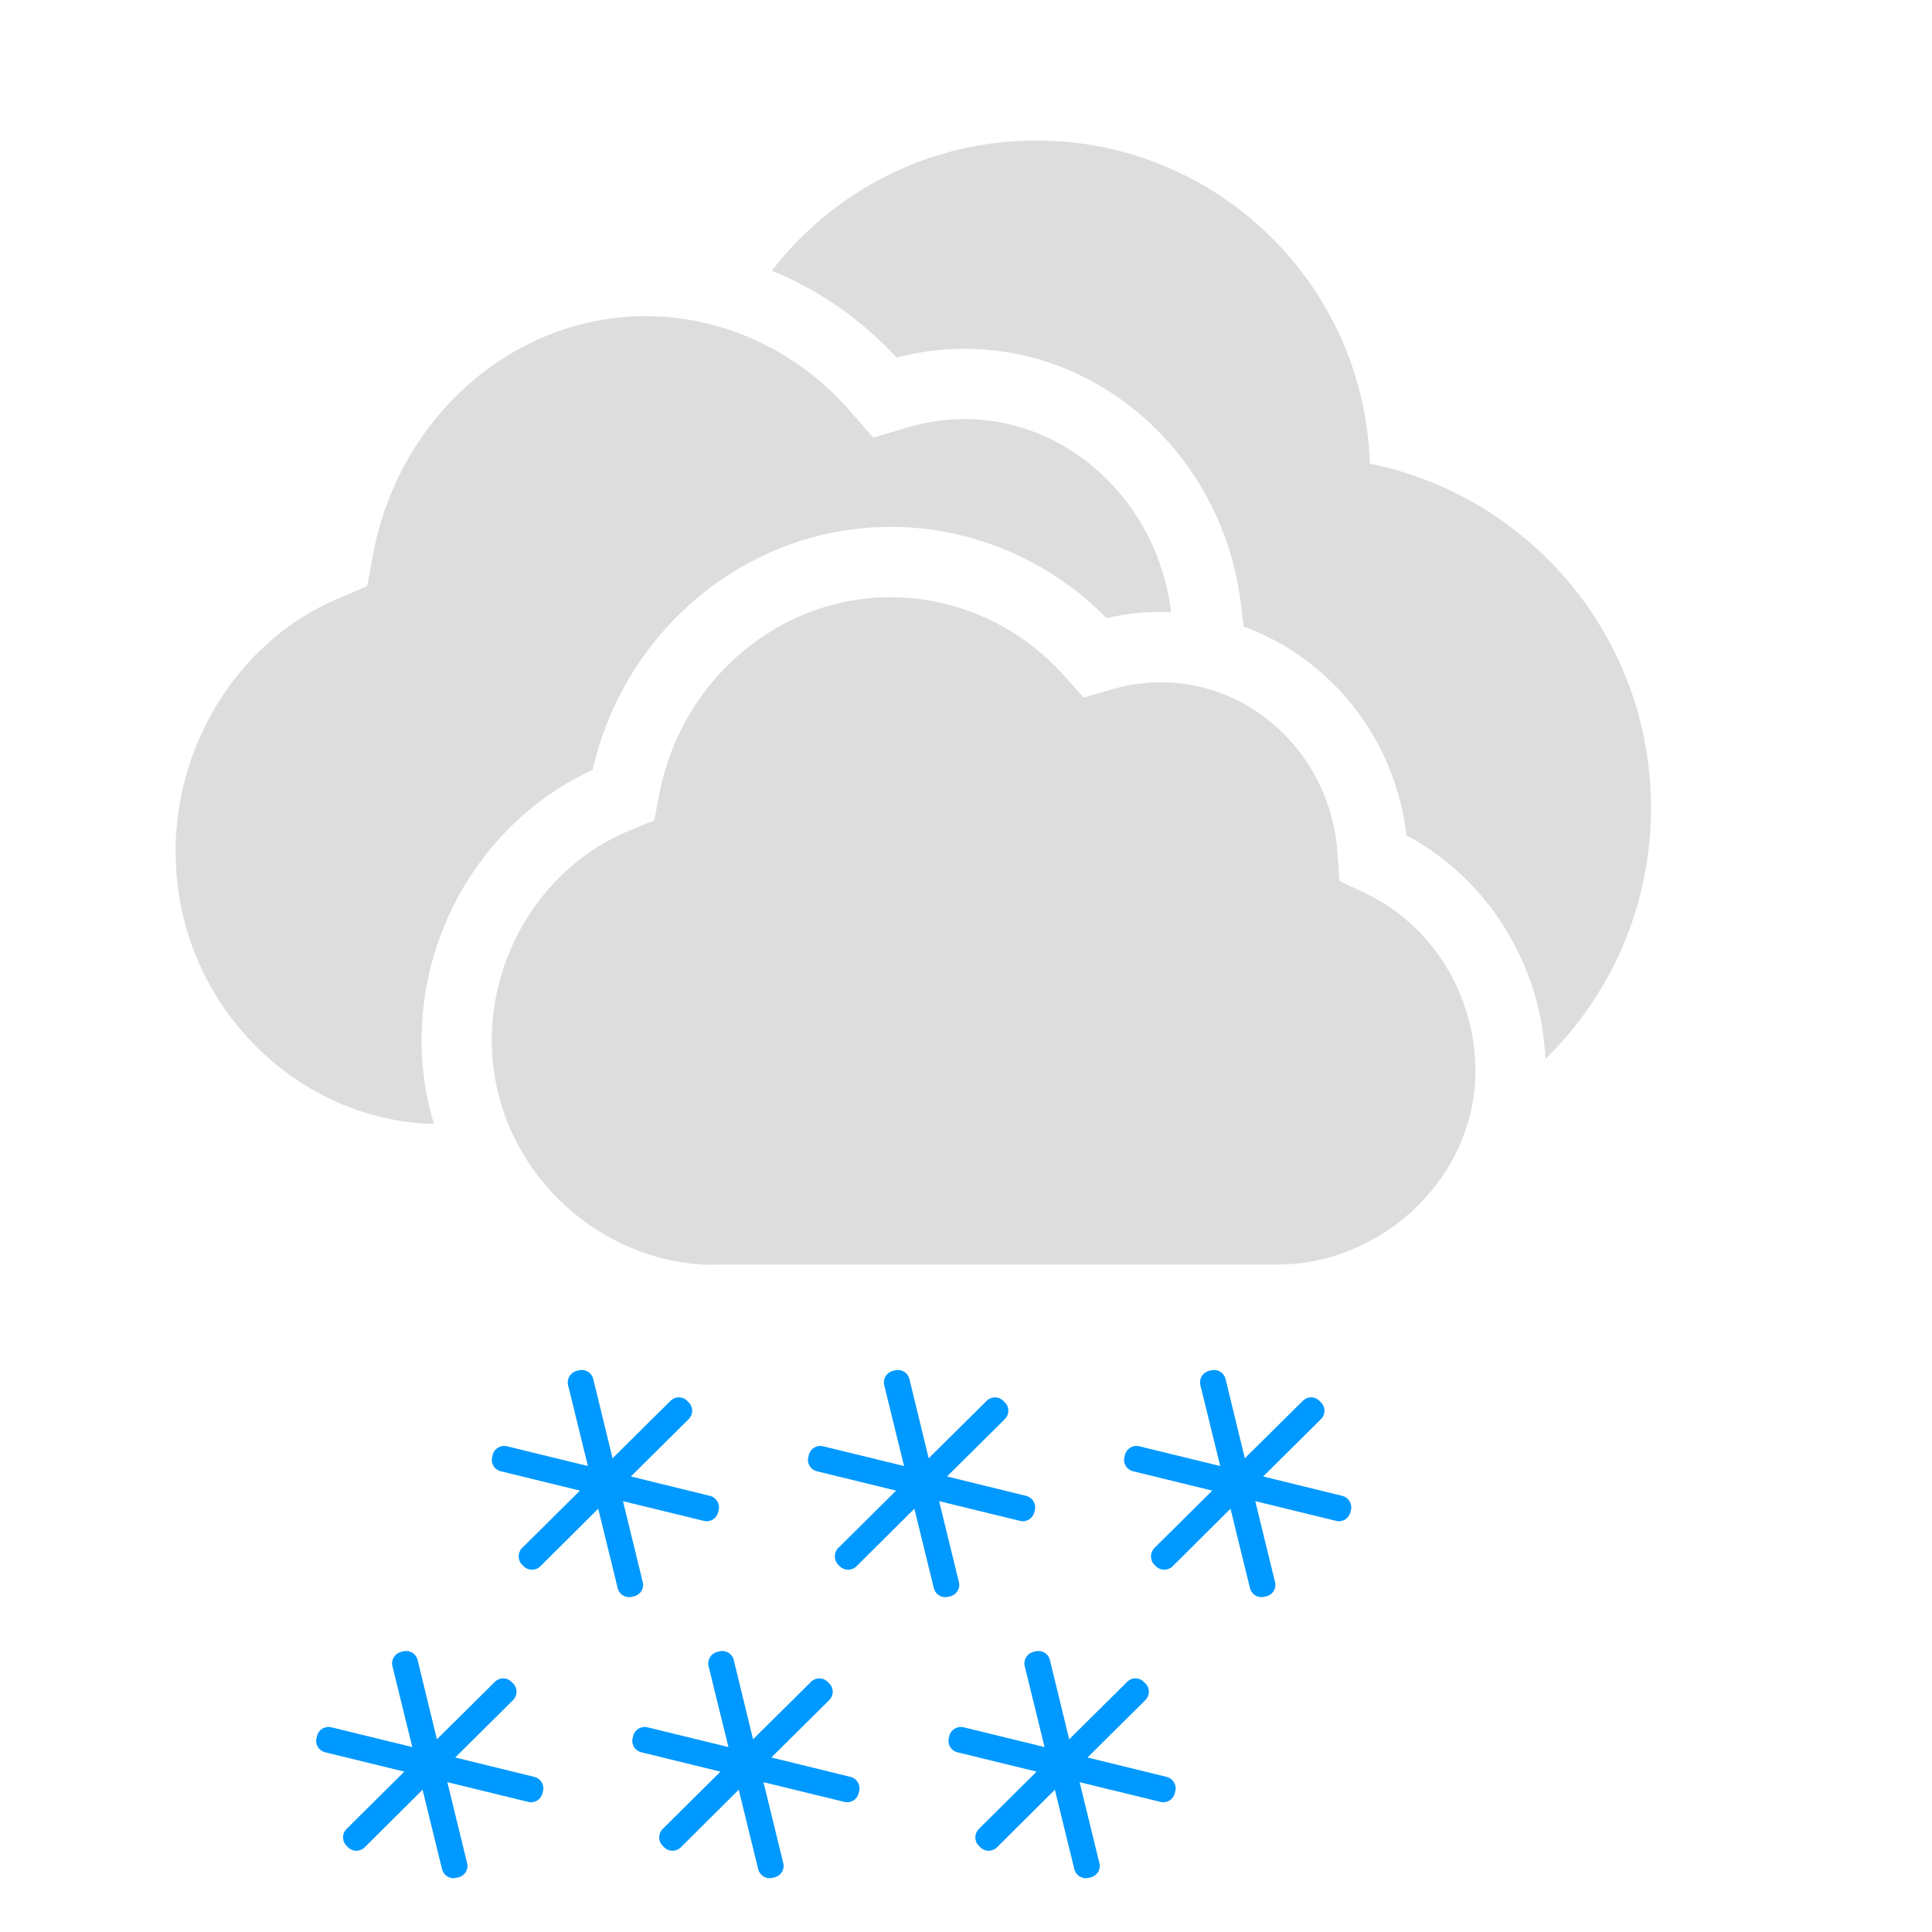
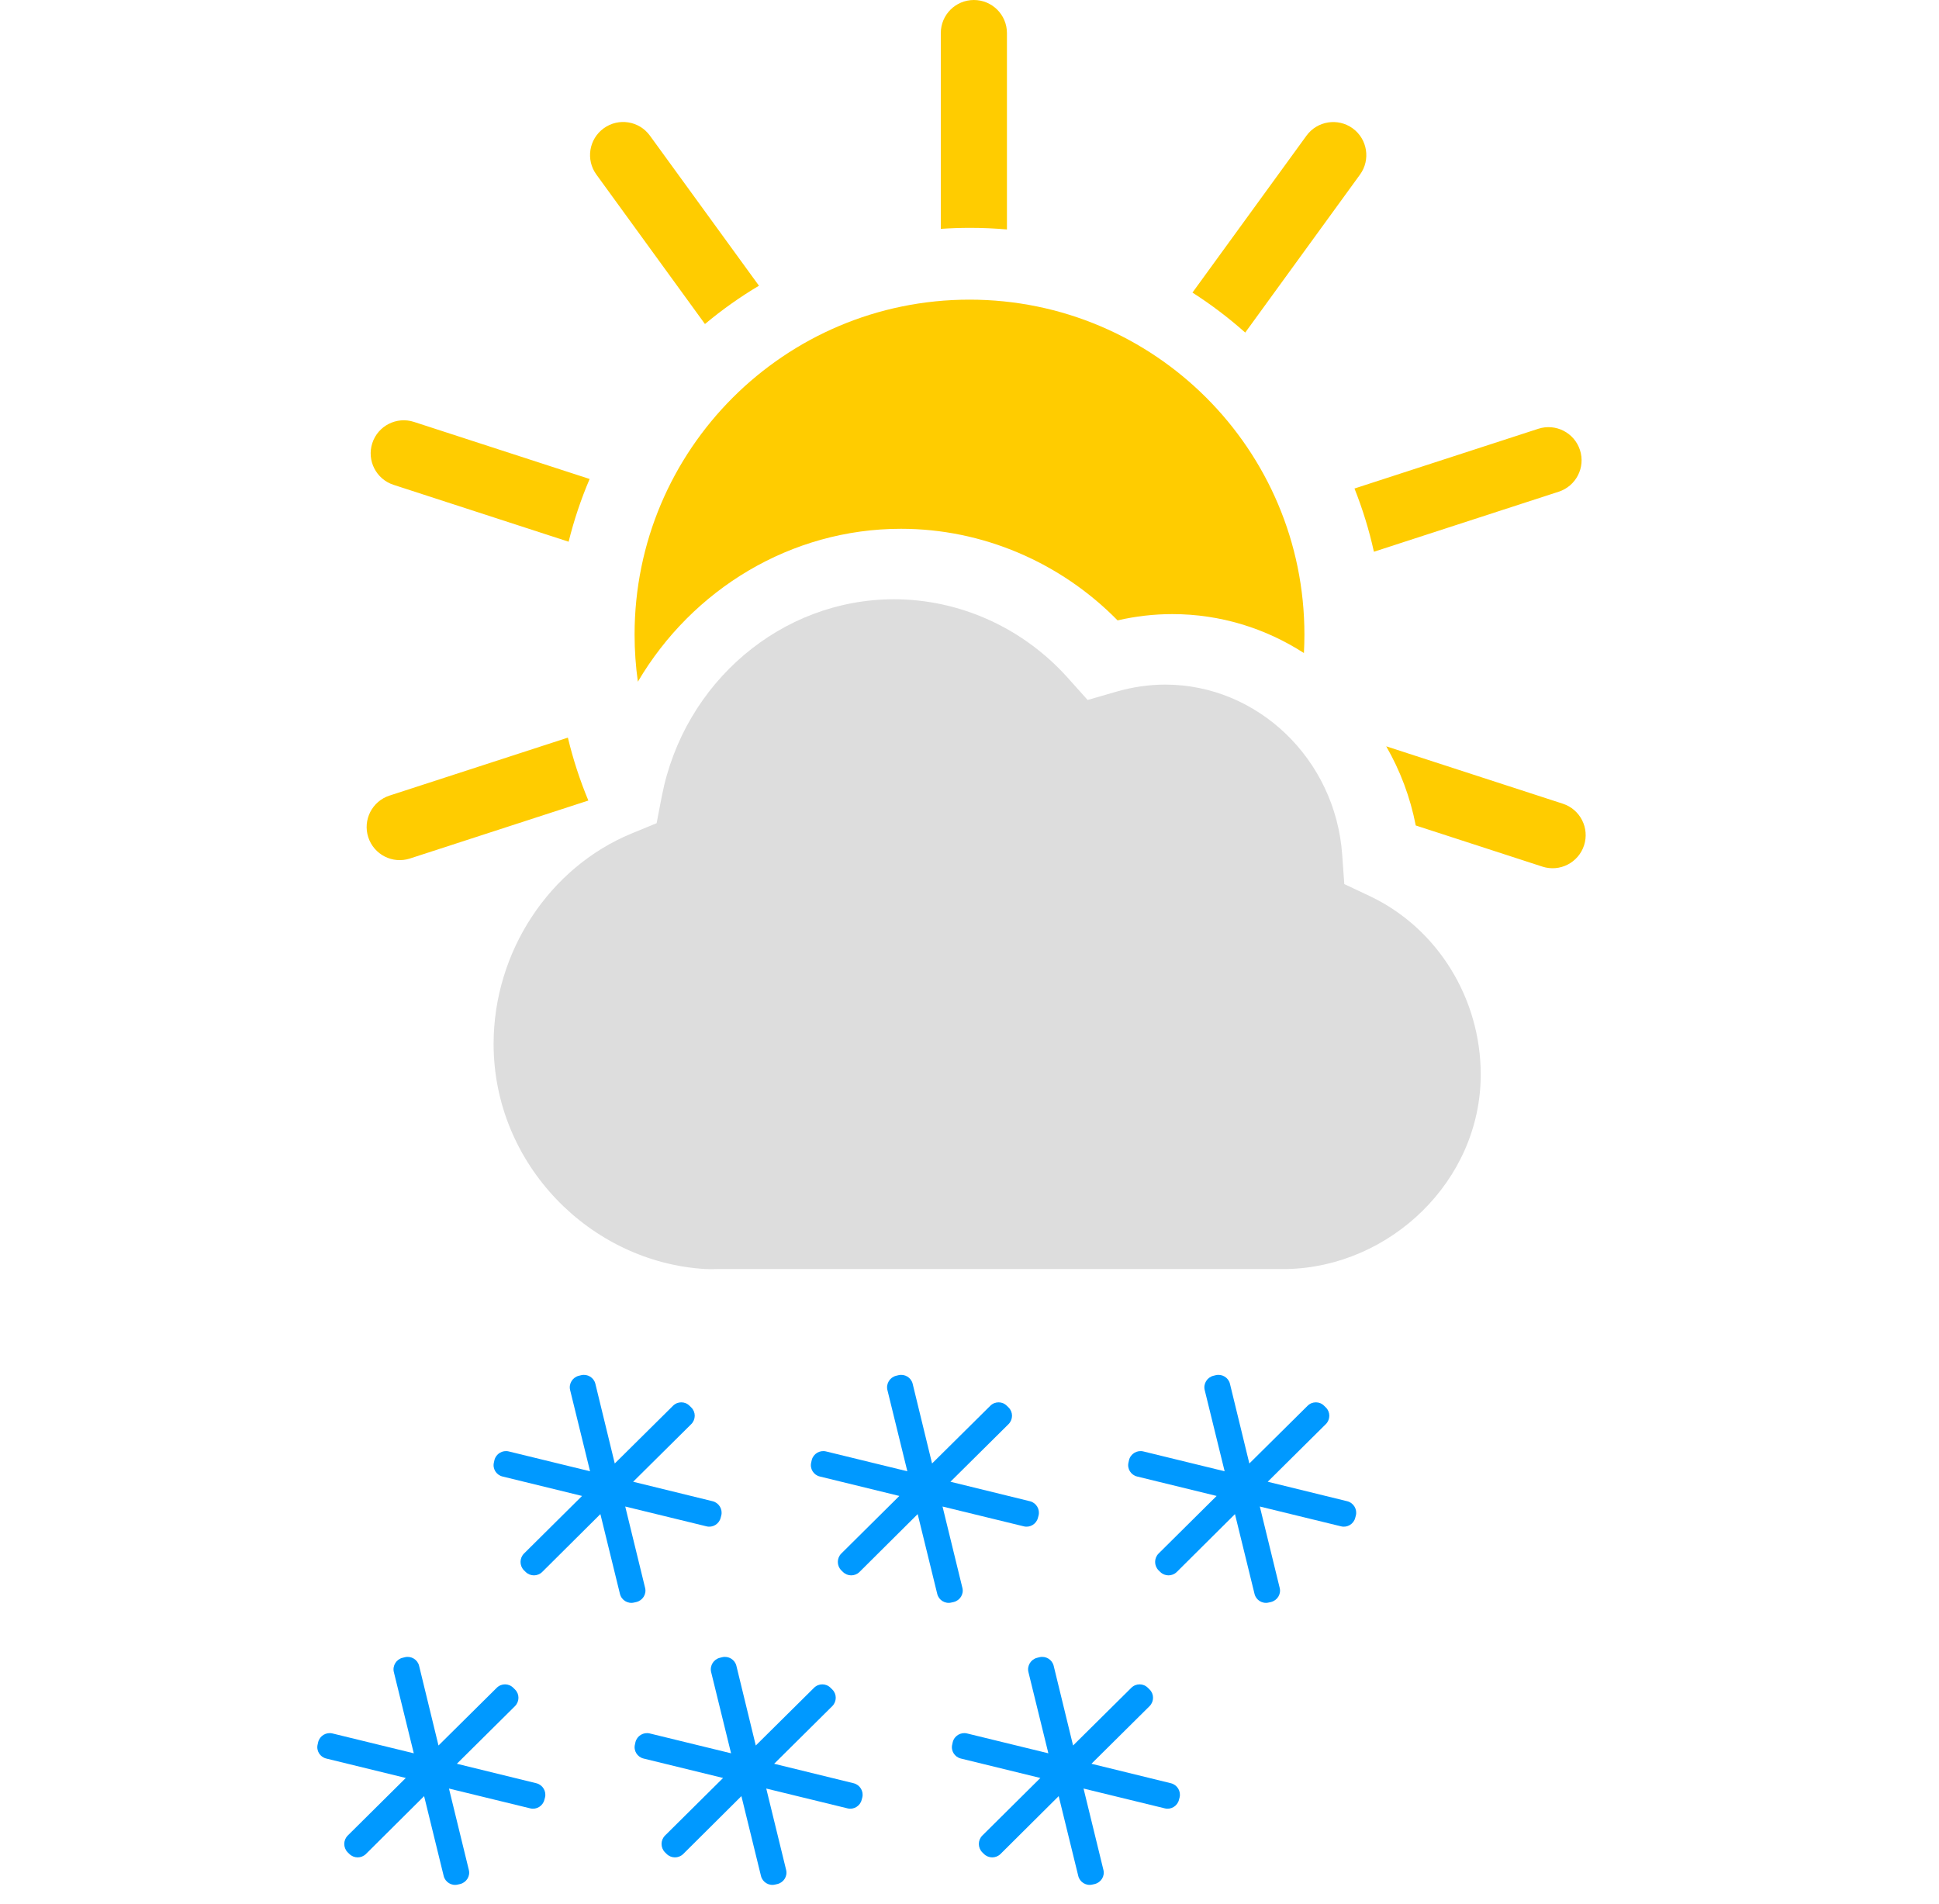
- <svg xmlns="http://www.w3.org/2000/svg" height="55" viewbox="0 0 55 55" width="55">
+ <svg xmlns="http://www.w3.org/2000/svg" height="54" viewbox="0 0 55 54" width="55">
  <g fill="none" fill-rule="evenodd">
-     <path d="m47.001 23c0 2.801-1.152 5.333-3.007 7.148-.116-2.681-1.625-5.12-3.956-6.369-.318-2.761-2.167-5.042-4.635-5.944l-.079-.65c-.496-4.101-3.86-7.256-7.868-7.256-.646 0-1.295.084-1.934.25-1.004-1.091-2.22-1.931-3.55-2.473 1.737-2.254 4.464-3.706 7.529-3.706 5.146 0 9.336 4.092 9.495 9.199 4.567.925 8.005 4.961 8.005 9.801zm-42 1.27c0-.087-.003-.184 0-.27.098-3.059 1.936-5.829 4.629-6.963l.821-.347.172-.919c.739-3.924 4.005-6.771 7.762-6.771 2.195 0 4.309.979 5.802 2.687l.674.771.954-.284c.544-.162 1.096-.245 1.641-.245 2.983 0 5.507 2.388 5.883 5.496-.095-.004-.19-.006-.285-.006-.519 0-1.039.06-1.553.178-1.625-1.655-3.84-2.598-6.143-2.598-4.06 0-7.573 2.901-8.488 6.919-2.938 1.347-4.869 4.391-4.869 7.696 0 .827.123 1.627.35 2.383-3.965-.093-7.35-3.496-7.35-7.728zm33.131.808.738.351c1.903.907 3.131 2.89 3.131 5.053 0 3.068-2.676 5.518-5.635 5.518h-.365-15.623c-.168.005-.294.005-.377 0-3.262-.198-6-2.971-6-6.385 0-2.611 1.578-5.012 3.927-5.975l.697-.287.146-.759c.627-3.242 3.399-5.593 6.586-5.593 1.862 0 3.656.809 4.923 2.22l.571.637.809-.234c.462-.134.93-.202 1.392-.202 2.621 0 4.825 2.117 5.019 4.819z" fill="#ddd" />
+     <g fill="#fc0" transform="translate(10)">
+       <path d="m16.686 6.492v-5.554c0-.518.42-.938.938-.938.518 0 .938.42.938.938v5.571c-.344-.03-.692-.046-1.044-.046-.28 0-.558.01-.833.029zm7.138 1.808 3.234-4.451c.305-.419.892-.512 1.311-.208s.512.892.208 1.311l-3.256 4.482c-.467-.416-.967-.795-1.496-1.134zm4.597 5.557 5.213-1.694c.493-.16 1.022.11 1.182.603.16.493-.11 1.022-.603 1.182l-5.242 1.703c-.136-.618-.322-1.217-.551-1.794zm.898 7.313 5.01 1.628c.493.16.763.69.603 1.182-.16.493-.69.763-1.182.603l-3.592-1.167c-.156-.805-.444-1.562-.838-2.246zm-22.631 1.539-5.06 1.644c-.493.16-1.022-.11-1.182-.603s.11-1.022.603-1.182l5.059-1.644c.147.615.342 1.211.581 1.785zm-.558-7.342-4.967-1.614c-.493-.16-.763-.69-.603-1.182.16-.493.69-.763 1.182-.603l4.983 1.619c-.244.571-.444 1.166-.596 1.78zm3.866-6.176-3.08-4.24c-.305-.419-.212-1.006.208-1.311s1.006-.212 1.311.208l3.093 4.257c-.54.321-1.052.685-1.531 1.086z" fill-rule="nonzero" />
+       <path d="m8.093 19.336c-.061-.436-.093-.882-.093-1.336 0-5.247 4.253-9.5 9.5-9.5s9.5 4.253 9.5 9.5c0 .176-.005.351-.014.525-1.085-.7-2.366-1.105-3.733-1.105-.519 0-1.039.06-1.553.178-1.625-1.655-3.84-2.598-6.143-2.598-3.122 0-5.921 1.716-7.463 4.336z" />
+     </g>
+     <path d="m38.131 25.078-.06-.839c-.193-2.702-2.397-4.819-5.019-4.819-.462 0-.931.068-1.392.202l-.809.234-.571-.637c-1.267-1.411-3.061-2.22-4.923-2.22-3.188 0-5.959 2.352-6.586 5.593l-.146.759-.697.287c-2.349.963-3.927 3.365-3.927 5.975 0 3.415 2.737 6.188 6 6.385.083.005.208.005.377 0h15.988c.066 0.0.111 0.0.135 0 2.916-.058 5.5-2.488 5.5-5.518 0-2.163-1.228-4.145-3.131-5.053z" fill="#ddd" />
    <path d="m0 0h50v55h-50z" />
    <g fill="#09f" fill-rule="evenodd">
      <path d="m4.959 4.032 1.65-1.636c.128-.13.131-.34 0-.47l-.048-.047c-.128-.132-.34-.132-.47-.003l-1.653 1.638-.55-2.26c-.043-.178-.225-.288-.405-.244l-.064.016c-.178.042-.291.227-.248.403l.566 2.306-2.307-.563c-.177-.043-.36.065-.405.245l-.014.064c-.047.181.067.361.245.403l2.254.551-1.647 1.634c-.13.131-.13.342-.003.473l.048.047c.131.131.34.131.471.003l1.651-1.642.555 2.264c.043.178.225.289.402.244l.064-.014c.181-.045.293-.225.247-.403l-.563-2.306 2.305.562c.177.045.359-.067.402-.244l.017-.064c.045-.177-.067-.36-.244-.404z" transform="translate(31 38)" />
      <path d="m4.959 4.032 1.65-1.636c.128-.13.131-.34 0-.47l-.048-.047c-.128-.132-.34-.132-.47-.003l-1.653 1.638-.55-2.26c-.043-.178-.225-.288-.405-.244l-.064.016c-.178.042-.291.227-.248.403l.566 2.306-2.307-.563c-.177-.043-.36.065-.405.245l-.014.064c-.047.181.067.361.245.403l2.254.551-1.647 1.634c-.13.131-.13.342-.003.473l.048.047c.131.131.34.131.471.003l1.651-1.642.555 2.264c.043.178.225.289.402.244l.064-.014c.181-.045.293-.225.247-.403l-.563-2.306 2.305.562c.177.045.359-.067.402-.244l.017-.064c.045-.177-.067-.36-.244-.404z" transform="translate(26 46)" />
      <path d="m4.959 4.032 1.65-1.636c.128-.13.131-.34 0-.47l-.048-.047c-.128-.132-.34-.132-.47-.003l-1.653 1.638-.55-2.26c-.043-.178-.225-.288-.405-.244l-.064.016c-.178.042-.291.227-.248.403l.566 2.306-2.307-.563c-.177-.043-.36.065-.405.245l-.014.064c-.047.181.067.361.245.403l2.254.551-1.647 1.634c-.13.131-.13.342-.003.473l.048.047c.131.131.34.131.471.003l1.651-1.642.555 2.264c.043.178.225.289.402.244l.064-.014c.181-.045.293-.225.247-.403l-.563-2.306 2.305.562c.177.045.359-.067.402-.244l.017-.064c.045-.177-.067-.36-.244-.404z" transform="translate(22 38)" />
      <path d="m4.959 4.032 1.65-1.636c.128-.13.131-.34 0-.47l-.048-.047c-.128-.132-.34-.132-.47-.003l-1.653 1.638-.55-2.26c-.043-.178-.225-.288-.405-.244l-.064.016c-.178.042-.291.227-.248.403l.566 2.306-2.307-.563c-.177-.043-.36.065-.405.245l-.014.064c-.047.181.067.361.245.403l2.254.551-1.647 1.634c-.13.131-.13.342-.003.473l.048.047c.131.131.34.131.471.003l1.651-1.642.555 2.264c.043.178.225.289.402.244l.064-.014c.181-.045.293-.225.247-.403l-.563-2.306 2.305.562c.177.045.359-.067.402-.244l.017-.064c.045-.177-.067-.36-.244-.404z" transform="translate(17 46)" />
      <path d="m4.959 4.032 1.65-1.636c.128-.13.131-.34 0-.47l-.048-.047c-.128-.132-.34-.132-.47-.003l-1.653 1.638-.55-2.26c-.043-.178-.225-.288-.405-.244l-.064.016c-.178.042-.291.227-.248.403l.566 2.306-2.307-.563c-.177-.043-.36.065-.405.245l-.014.064c-.047.181.067.361.245.403l2.254.551-1.647 1.634c-.13.131-.13.342-.003.473l.048.047c.131.131.34.131.471.003l1.651-1.642.555 2.264c.043.178.225.289.402.244l.064-.014c.181-.045.293-.225.247-.403l-.563-2.306 2.305.562c.177.045.359-.067.402-.244l.017-.064c.045-.177-.067-.36-.244-.404z" transform="translate(13 38)" />
      <path d="m4.959 4.032 1.65-1.636c.128-.13.131-.34 0-.47l-.048-.047c-.128-.132-.34-.132-.47-.003l-1.653 1.638-.55-2.26c-.043-.178-.225-.288-.405-.244l-.064.016c-.178.042-.291.227-.248.403l.566 2.306-2.307-.563c-.177-.043-.36.065-.405.245l-.014.064c-.047.181.067.361.245.403l2.254.551-1.647 1.634c-.13.131-.13.342-.003.473l.048.047c.131.131.34.131.471.003l1.651-1.642.555 2.264c.043.178.225.289.402.244l.064-.014c.181-.045.293-.225.247-.403l-.563-2.306 2.305.562c.177.045.359-.067.402-.244l.017-.064c.045-.177-.067-.36-.244-.404z" transform="translate(8 46)" />
    </g>
  </g>
</svg>
